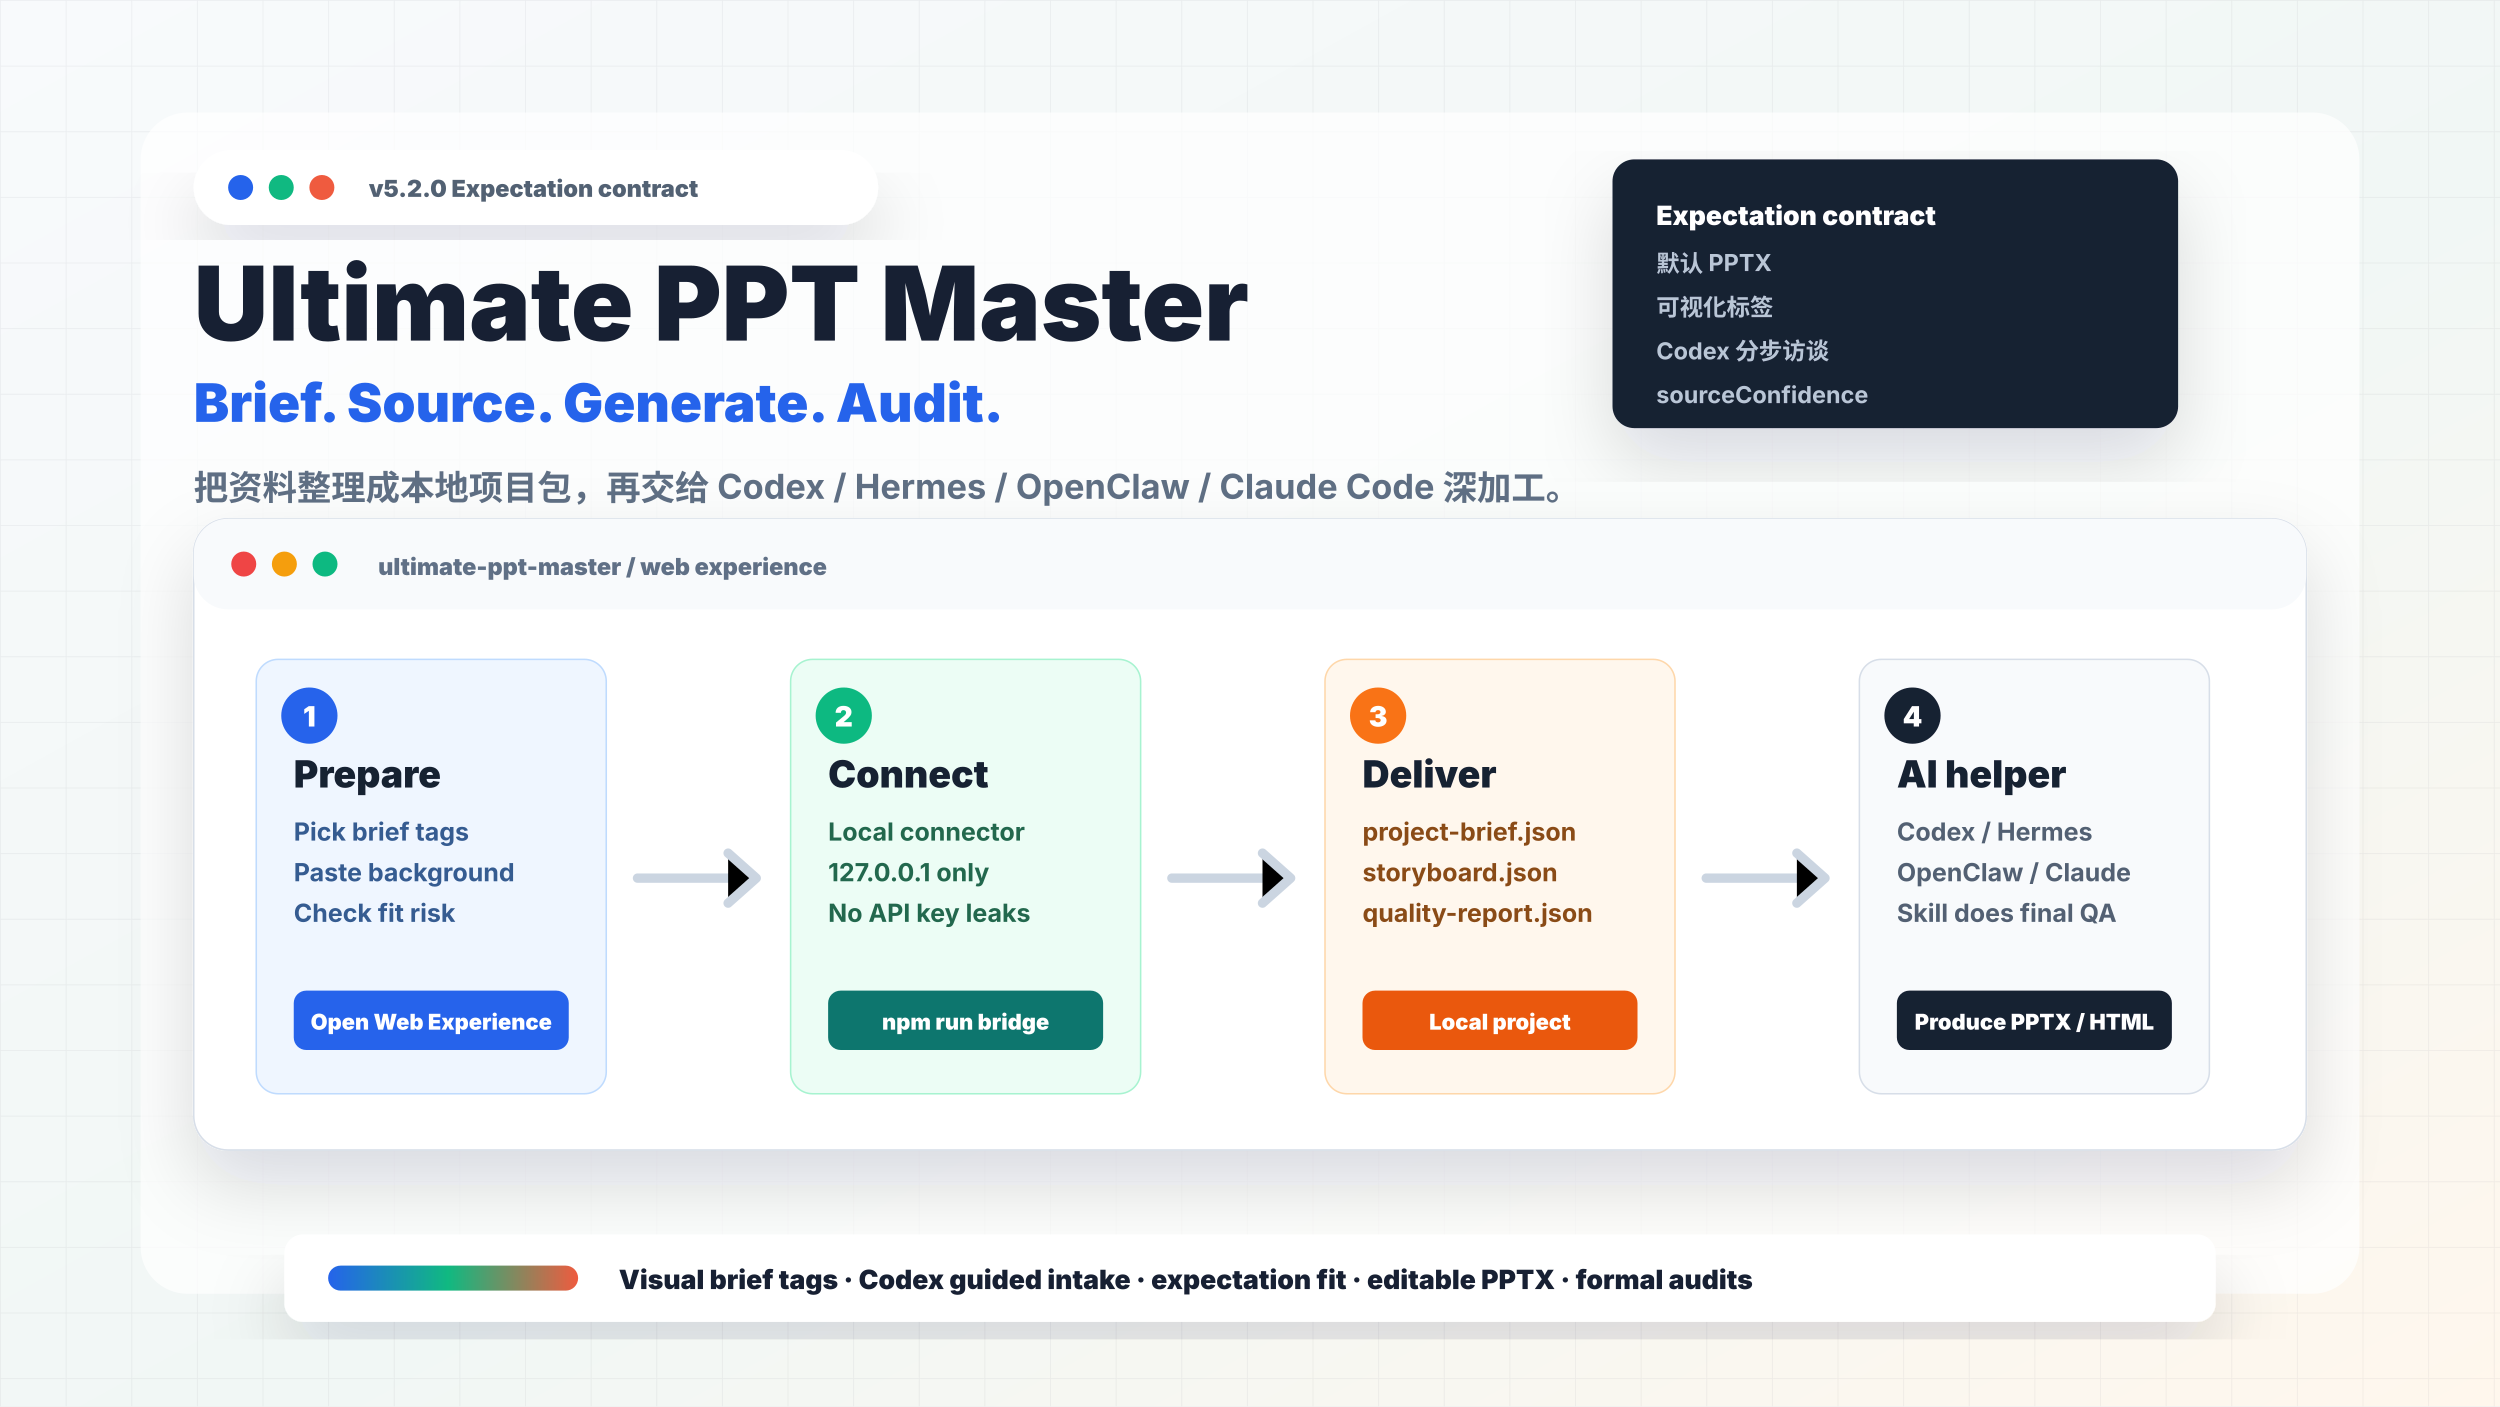
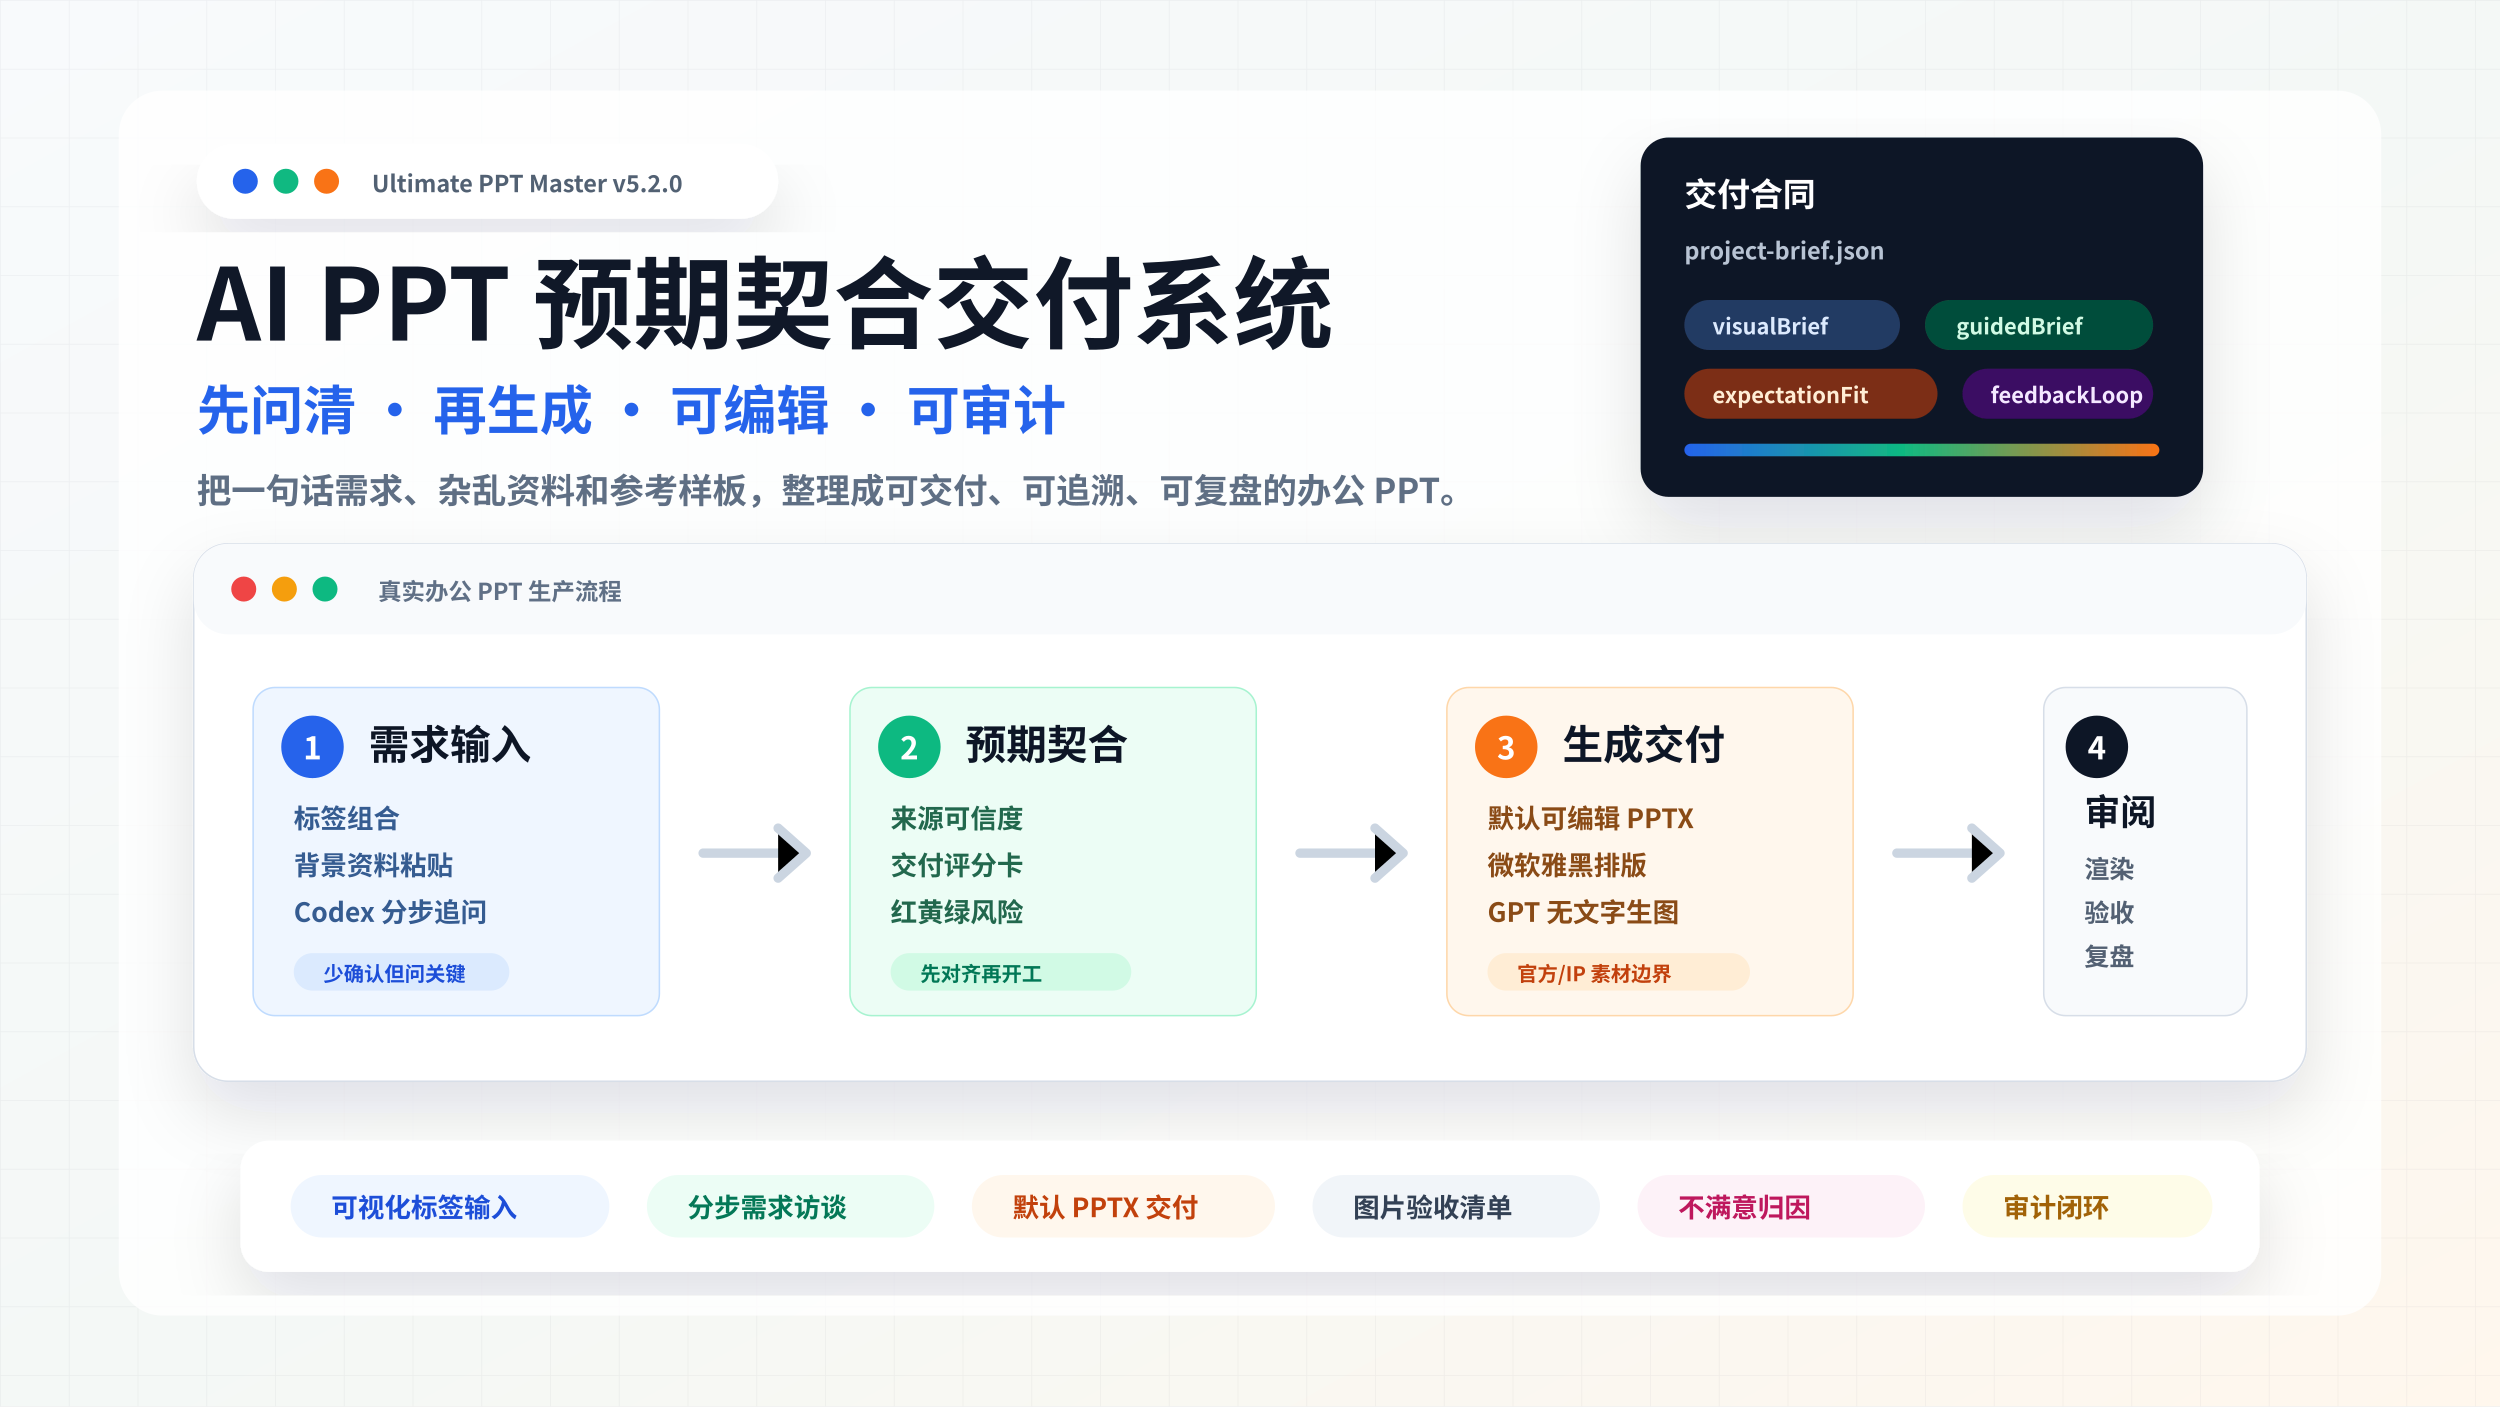
<svg xmlns="http://www.w3.org/2000/svg" viewBox="0 0 1600 900" role="img" aria-labelledby="title desc">
  <defs>
    <linearGradient id="bg" x1="0" y1="0" x2="1" y2="1">
      <stop offset="0" stop-color="#F8FAFC" />
-       <stop offset="0.56" stop-color="#F1F7F5" />
+       <stop offset="0.52" stop-color="#F4F8F6" />
      <stop offset="1" stop-color="#FFF7ED" />
    </linearGradient>
-     <linearGradient id="brand" x1="0" y1="0" x2="1" y2="0">
+     <linearGradient id="bar" x1="0" y1="0" x2="1" y2="0">
      <stop offset="0" stop-color="#2563EB" />
-       <stop offset="0.48" stop-color="#10B981" />
-       <stop offset="1" stop-color="#EF5B3F" />
+       <stop offset="0.46" stop-color="#10B981" />
+       <stop offset="1" stop-color="#F97316" />
    </linearGradient>
-     <filter id="softShadow" x="-12%" y="-16%" width="124%" height="136%" color-interpolation-filters="sRGB">
-       <feDropShadow dx="0" dy="22" stdDeviation="24" flood-color="#172033" flood-opacity="0.14" />
+     <filter id="shadow" x="-12%" y="-14%" width="124%" height="132%" color-interpolation-filters="sRGB">
+       <feDropShadow dx="0" dy="20" stdDeviation="22" flood-color="#172033" flood-opacity="0.12" />
    </filter>
-     <pattern id="grid" width="42" height="42" patternUnits="userSpaceOnUse">
-       <path d="M42 0H0V42" fill="none" stroke="#172033" stroke-opacity="0.055" />
+     <pattern id="grid" width="44" height="44" patternUnits="userSpaceOnUse">
+       <path d="M44 0H0V44" fill="none" stroke="#172033" stroke-opacity="0.05" />
    </pattern>
  </defs>
  <rect width="1600" height="900" fill="url(#bg)" />
  <rect width="1600" height="900" fill="url(#grid)" />
-   <rect x="90" y="72" width="1420" height="756" rx="30" fill="#FFFFFF" opacity="0.72" />
-   <g transform="translate(124 96)" font-family="Inter, Helvetica, Arial, PingFang SC, sans-serif">
-     <rect width="438" height="48" rx="24" fill="#FFFFFF" filter="url(#softShadow)" />
-     <circle cx="30" cy="24" r="8" fill="#2563EB" />
-     <circle cx="56" cy="24" r="8" fill="#10B981" />
-     <circle cx="82" cy="24" r="8" fill="#EF5B3F" />
-     <text x="112" y="30" fill="#526173" font-size="15" font-weight="850">v5.2.0 Expectation contract</text>
-     <text x="0" y="122" fill="#172033" font-size="66" font-weight="950">Ultimate PPT Master</text>
-     <text x="0" y="174" fill="#2563EB" font-size="34" font-weight="900">Brief. Source. Generate. Audit.</text>
-     <text x="0" y="224" fill="#5F6F84" font-size="22" font-weight="650">把资料整理成本地项目包，再交给 Codex / Hermes / OpenClaw / Claude Code 深加工。</text>
-   </g>
-   <g transform="translate(1032 102)" font-family="Inter, Helvetica, Arial, PingFang SC, sans-serif" filter="url(#softShadow)">
-     <rect width="362" height="172" rx="14" fill="#172033" />
-     <text x="28" y="42" fill="#FFFFFF" font-size="17" font-weight="900">Expectation contract</text>
-     <text x="28" y="72" fill="#B9C6D6" font-size="15" font-weight="720">默认 PPTX</text>
-     <text x="28" y="100" fill="#B9C6D6" font-size="15" font-weight="720">可视化标签</text>
-     <text x="28" y="128" fill="#B9C6D6" font-size="15" font-weight="720">Codex 分步访谈</text>
-     <text x="28" y="156" fill="#B9C6D6" font-size="15" font-weight="720">sourceConfidence</text>
-   </g>
-   <g transform="translate(124 332)" font-family="Inter, Helvetica, Arial, PingFang SC, sans-serif" filter="url(#softShadow)">
-     <rect width="1352" height="404" rx="22" fill="#FFFFFF" stroke="#D7DEE8" />
-     <rect width="1352" height="58" rx="22" fill="#F8FAFC" />
-     <circle cx="32" cy="29" r="8" fill="#EF4444" />
-     <circle cx="58" cy="29" r="8" fill="#F59E0B" />
-     <circle cx="84" cy="29" r="8" fill="#10B981" />
-     <text x="118" y="36" fill="#607086" font-size="15" font-weight="850">ultimate-ppt-master / web experience</text>
-     <g transform="translate(40 90)">
-       <rect width="224" height="278" rx="14" fill="#EFF6FF" stroke="#BFDBFE" />
-       <circle cx="34" cy="36" r="18" fill="#2563EB" />
-       <text x="34" y="43" text-anchor="middle" fill="#FFFFFF" font-size="18" font-weight="900">1</text>
-       <text x="24" y="82" fill="#172033" font-size="24" font-weight="920">Prepare</text>
-       <text x="24" y="116" fill="#355B91" font-size="16" font-weight="720">Pick brief tags</text>
-       <text x="24" y="142" fill="#355B91" font-size="16" font-weight="720">Paste background</text>
-       <text x="24" y="168" fill="#355B91" font-size="16" font-weight="720">Check fit risk</text>
-       <rect x="24" y="212" width="176" height="38" rx="8" fill="#2563EB" />
-       <text x="112" y="237" text-anchor="middle" fill="#FFFFFF" font-size="14" font-weight="900">Open Web Experience</text>
+   <rect x="76" y="58" width="1448" height="784" rx="28" fill="#FFFFFF" opacity="0.82" />
+   <g font-family="Microsoft YaHei, PingFang SC, Noto Sans CJK SC, Arial, sans-serif">
+     <g transform="translate(126 92)">
+       <rect width="372" height="48" rx="24" fill="#FFFFFF" filter="url(#shadow)" />
+       <circle cx="31" cy="24" r="8" fill="#2563EB" />
+       <circle cx="57" cy="24" r="8" fill="#10B981" />
+       <circle cx="83" cy="24" r="8" fill="#F97316" />
+       <text x="112" y="31" fill="#526173" font-size="15" font-weight="800">Ultimate PPT Master v5.2.0</text>
+       <text x="0" y="126" fill="#101828" font-size="64" font-weight="900">AI PPT 预期契合交付系统</text>
+       <text x="0" y="183" fill="#2563EB" font-size="34" font-weight="900">先问清 · 再生成 · 可编辑 · 可审计</text>
+       <text x="0" y="230" fill="#5F6F84" font-size="22" font-weight="650">把一句话需求、杂乱资料和参考样板，整理成可交付、可追溯、可复盘的办公 PPT。</text>
    </g>
-     <path d="M284 230H352" stroke="#CBD5E1" stroke-width="6" stroke-linecap="round" />
-     <path d="M342 214L360 230L342 246" stroke="#CBD5E1" stroke-width="6" stroke-linecap="round" stroke-linejoin="round" />
-     <g transform="translate(382 90)">
-       <rect width="224" height="278" rx="14" fill="#ECFDF5" stroke="#A7F3D0" />
-       <circle cx="34" cy="36" r="18" fill="#10B981" />
-       <text x="34" y="43" text-anchor="middle" fill="#FFFFFF" font-size="18" font-weight="900">2</text>
-       <text x="24" y="82" fill="#172033" font-size="24" font-weight="920">Connect</text>
-       <text x="24" y="116" fill="#23684E" font-size="16" font-weight="720">Local connector</text>
-       <text x="24" y="142" fill="#23684E" font-size="16" font-weight="720">127.0.0.1 only</text>
-       <text x="24" y="168" fill="#23684E" font-size="16" font-weight="720">No API key leaks</text>
-       <rect x="24" y="212" width="176" height="38" rx="8" fill="#0F766E" />
-       <text x="112" y="237" text-anchor="middle" fill="#FFFFFF" font-size="14" font-weight="900">npm run bridge</text>
+     <g transform="translate(1050 88)" filter="url(#shadow)">
+       <rect width="360" height="230" rx="18" fill="#101828" />
+       <text x="28" y="44" fill="#FFFFFF" font-size="21" font-weight="900">交付合同</text>
+       <text x="28" y="78" fill="#B8C4D4" font-size="15" font-weight="720">project-brief.json</text>
+       <g transform="translate(28 104)" font-size="14" font-weight="800">
+         <rect width="138" height="32" rx="16" fill="#243B63" />
+         <text x="18" y="22" fill="#DCEAFE">visualBrief</text>
+         <rect x="154" width="146" height="32" rx="16" fill="#064E3B" />
+         <text x="174" y="22" fill="#D1FAE5">guidedBrief</text>
+         <rect y="44" width="162" height="32" rx="16" fill="#7C2D12" />
+         <text x="18" y="66" fill="#FFEDD5">expectationFit</text>
+         <rect x="178" y="44" width="122" height="32" rx="16" fill="#3B0764" />
+         <text x="196" y="66" fill="#F3E8FF">feedbackLoop</text>
+       </g>
+       <rect x="28" y="196" width="304" height="8" rx="4" fill="url(#bar)" />
    </g>
-     <path d="M626 230H694" stroke="#CBD5E1" stroke-width="6" stroke-linecap="round" />
-     <path d="M684 214L702 230L684 246" stroke="#CBD5E1" stroke-width="6" stroke-linecap="round" stroke-linejoin="round" />
-     <g transform="translate(724 90)">
-       <rect width="224" height="278" rx="14" fill="#FFF7ED" stroke="#FED7AA" />
-       <circle cx="34" cy="36" r="18" fill="#F97316" />
-       <text x="34" y="43" text-anchor="middle" fill="#FFFFFF" font-size="18" font-weight="900">3</text>
-       <text x="24" y="82" fill="#172033" font-size="24" font-weight="920">Deliver</text>
-       <text x="24" y="116" fill="#8A4B17" font-size="16" font-weight="720">project-brief.json</text>
-       <text x="24" y="142" fill="#8A4B17" font-size="16" font-weight="720">storyboard.json</text>
-       <text x="24" y="168" fill="#8A4B17" font-size="16" font-weight="720">quality-report.json</text>
-       <rect x="24" y="212" width="176" height="38" rx="8" fill="#EA580C" />
-       <text x="112" y="237" text-anchor="middle" fill="#FFFFFF" font-size="14" font-weight="900">Local project</text>
+     <g transform="translate(124 348)" filter="url(#shadow)">
+       <rect width="1352" height="344" rx="22" fill="#FFFFFF" stroke="#D7DEE8" />
+       <rect width="1352" height="58" rx="22" fill="#F8FAFC" />
+       <circle cx="32" cy="29" r="8" fill="#EF4444" />
+       <circle cx="58" cy="29" r="8" fill="#F59E0B" />
+       <circle cx="84" cy="29" r="8" fill="#10B981" />
+       <text x="118" y="36" fill="#607086" font-size="15" font-weight="850">真实办公 PPT 生产流程</text>
+       <g transform="translate(38 92)">
+         <rect width="260" height="210" rx="14" fill="#EFF6FF" stroke="#BFDBFE" />
+         <circle cx="38" cy="38" r="20" fill="#2563EB" />
+         <text x="38" y="46" text-anchor="middle" fill="#FFFFFF" font-size="20" font-weight="900">1</text>
+         <text x="74" y="46" fill="#101828" font-size="26" font-weight="900">需求输入</text>
+         <text x="26" y="90" fill="#355B91" font-size="17" font-weight="720">标签组合</text>
+         <text x="26" y="120" fill="#355B91" font-size="17" font-weight="720">背景资料粘贴</text>
+         <text x="26" y="150" fill="#355B91" font-size="17" font-weight="720">Codex 分步追问</text>
+         <rect x="26" y="170" width="138" height="24" rx="12" fill="#DBEAFE" />
+         <text x="45" y="188" fill="#1D4ED8" font-size="13" font-weight="850">少确认但问关键</text>
+       </g>
+       <path d="M326 198H384" stroke="#CBD5E1" stroke-width="6" stroke-linecap="round" />
+       <path d="M374 182L392 198L374 214" stroke="#CBD5E1" stroke-width="6" stroke-linecap="round" stroke-linejoin="round" />
+       <g transform="translate(420 92)">
+         <rect width="260" height="210" rx="14" fill="#ECFDF5" stroke="#A7F3D0" />
+         <circle cx="38" cy="38" r="20" fill="#10B981" />
+         <text x="38" y="46" text-anchor="middle" fill="#FFFFFF" font-size="20" font-weight="900">2</text>
+         <text x="74" y="46" fill="#101828" font-size="26" font-weight="900">预期契合</text>
+         <text x="26" y="90" fill="#23684E" font-size="17" font-weight="720">来源可信度</text>
+         <text x="26" y="120" fill="#23684E" font-size="17" font-weight="720">交付评分卡</text>
+         <text x="26" y="150" fill="#23684E" font-size="17" font-weight="720">红黄绿风险</text>
+         <rect x="26" y="170" width="154" height="24" rx="12" fill="#D1FAE5" />
+         <text x="45" y="188" fill="#047857" font-size="13" font-weight="850">先对齐再开工</text>
+       </g>
+       <path d="M708 198H766" stroke="#CBD5E1" stroke-width="6" stroke-linecap="round" />
+       <path d="M756 182L774 198L756 214" stroke="#CBD5E1" stroke-width="6" stroke-linecap="round" stroke-linejoin="round" />
+       <g transform="translate(802 92)">
+         <rect width="260" height="210" rx="14" fill="#FFF7ED" stroke="#FED7AA" />
+         <circle cx="38" cy="38" r="20" fill="#F97316" />
+         <text x="38" y="46" text-anchor="middle" fill="#FFFFFF" font-size="20" font-weight="900">3</text>
+         <text x="74" y="46" fill="#101828" font-size="26" font-weight="900">生成交付</text>
+         <text x="26" y="90" fill="#8A4B17" font-size="17" font-weight="720">默认可编辑 PPTX</text>
+         <text x="26" y="120" fill="#8A4B17" font-size="17" font-weight="720">微软雅黑排版</text>
+         <text x="26" y="150" fill="#8A4B17" font-size="17" font-weight="720">GPT 无文字生图</text>
+         <rect x="26" y="170" width="168" height="24" rx="12" fill="#FFEDD5" />
+         <text x="45" y="188" fill="#C2410C" font-size="13" font-weight="850">官方/IP 素材边界</text>
+       </g>
+       <path d="M1090 198H1148" stroke="#CBD5E1" stroke-width="6" stroke-linecap="round" />
+       <path d="M1138 182L1156 198L1138 214" stroke="#CBD5E1" stroke-width="6" stroke-linecap="round" stroke-linejoin="round" />
+       <g transform="translate(1184 92)">
+         <rect width="130" height="210" rx="14" fill="#F8FAFC" stroke="#D7DEE8" />
+         <circle cx="34" cy="38" r="20" fill="#101828" />
+         <text x="34" y="46" text-anchor="middle" fill="#FFFFFF" font-size="20" font-weight="900">4</text>
+         <text x="26" y="88" fill="#101828" font-size="23" font-weight="900">审阅</text>
+         <text x="26" y="122" fill="#526173" font-size="16" font-weight="720">渲染</text>
+         <text x="26" y="150" fill="#526173" font-size="16" font-weight="720">验收</text>
+         <text x="26" y="178" fill="#526173" font-size="16" font-weight="720">复盘</text>
+       </g>
    </g>
-     <path d="M968 230H1036" stroke="#CBD5E1" stroke-width="6" stroke-linecap="round" />
-     <path d="M1026 214L1044 230L1026 246" stroke="#CBD5E1" stroke-width="6" stroke-linecap="round" stroke-linejoin="round" />
-     <g transform="translate(1066 90)">
-       <rect width="224" height="278" rx="14" fill="#F8FAFC" stroke="#D7DEE8" />
-       <circle cx="34" cy="36" r="18" fill="#172033" />
-       <text x="34" y="43" text-anchor="middle" fill="#FFFFFF" font-size="18" font-weight="900">4</text>
-       <text x="24" y="82" fill="#172033" font-size="24" font-weight="920">AI helper</text>
-       <text x="24" y="116" fill="#526173" font-size="16" font-weight="720">Codex / Hermes</text>
-       <text x="24" y="142" fill="#526173" font-size="16" font-weight="720">OpenClaw / Claude</text>
-       <text x="24" y="168" fill="#526173" font-size="16" font-weight="720">Skill does final QA</text>
-       <rect x="24" y="212" width="176" height="38" rx="8" fill="#172033" />
-       <text x="112" y="237" text-anchor="middle" fill="#FFFFFF" font-size="14" font-weight="900">Produce PPTX / HTML</text>
+     <g transform="translate(154 730)">
+       <rect width="1292" height="84" rx="18" fill="#FFFFFF" filter="url(#shadow)" />
+       <g transform="translate(32 22)" font-size="17" font-weight="850">
+         <rect width="204" height="40" rx="20" fill="#EFF6FF" />
+         <text x="26" y="27" fill="#1D4ED8">可视化标签输入</text>
+         <rect x="228" width="184" height="40" rx="20" fill="#ECFDF5" />
+         <text x="254" y="27" fill="#047857">分步需求访谈</text>
+         <rect x="436" width="194" height="40" rx="20" fill="#FFF7ED" />
+         <text x="462" y="27" fill="#C2410C">默认 PPTX 交付</text>
+         <rect x="654" width="184" height="40" rx="20" fill="#F1F5F9" />
+         <text x="680" y="27" fill="#334155">图片验收清单</text>
+         <rect x="862" width="184" height="40" rx="20" fill="#FDF2F8" />
+         <text x="888" y="27" fill="#BE185D">不满意归因</text>
+         <rect x="1070" width="160" height="40" rx="20" fill="#FEFCE8" />
+         <text x="1096" y="27" fill="#A16207">审计闭环</text>
+       </g>
    </g>
  </g>
-   <g transform="translate(182 790)" font-family="Inter, Helvetica, Arial, PingFang SC, sans-serif">
-     <rect width="1236" height="56" rx="12" fill="#FFFFFF" filter="url(#softShadow)" />
-     <rect x="28" y="20" width="160" height="16" rx="8" fill="url(#brand)" />
-     <text x="214" y="35" fill="#172033" font-size="17" font-weight="850">Visual brief tags · Codex guided intake · expectation fit · editable PPTX · formal audits</text>
-   </g>
</svg>
